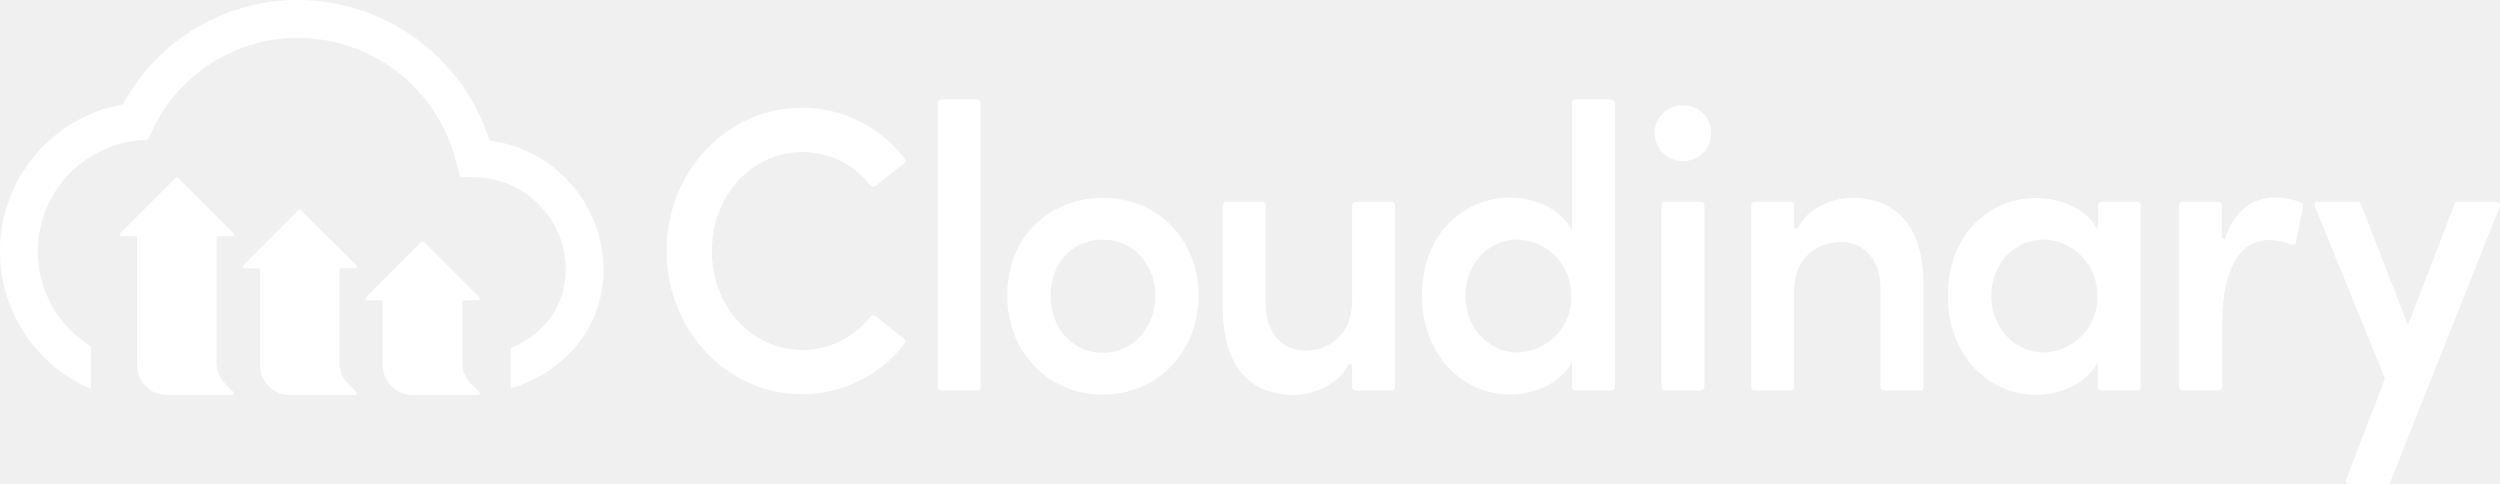
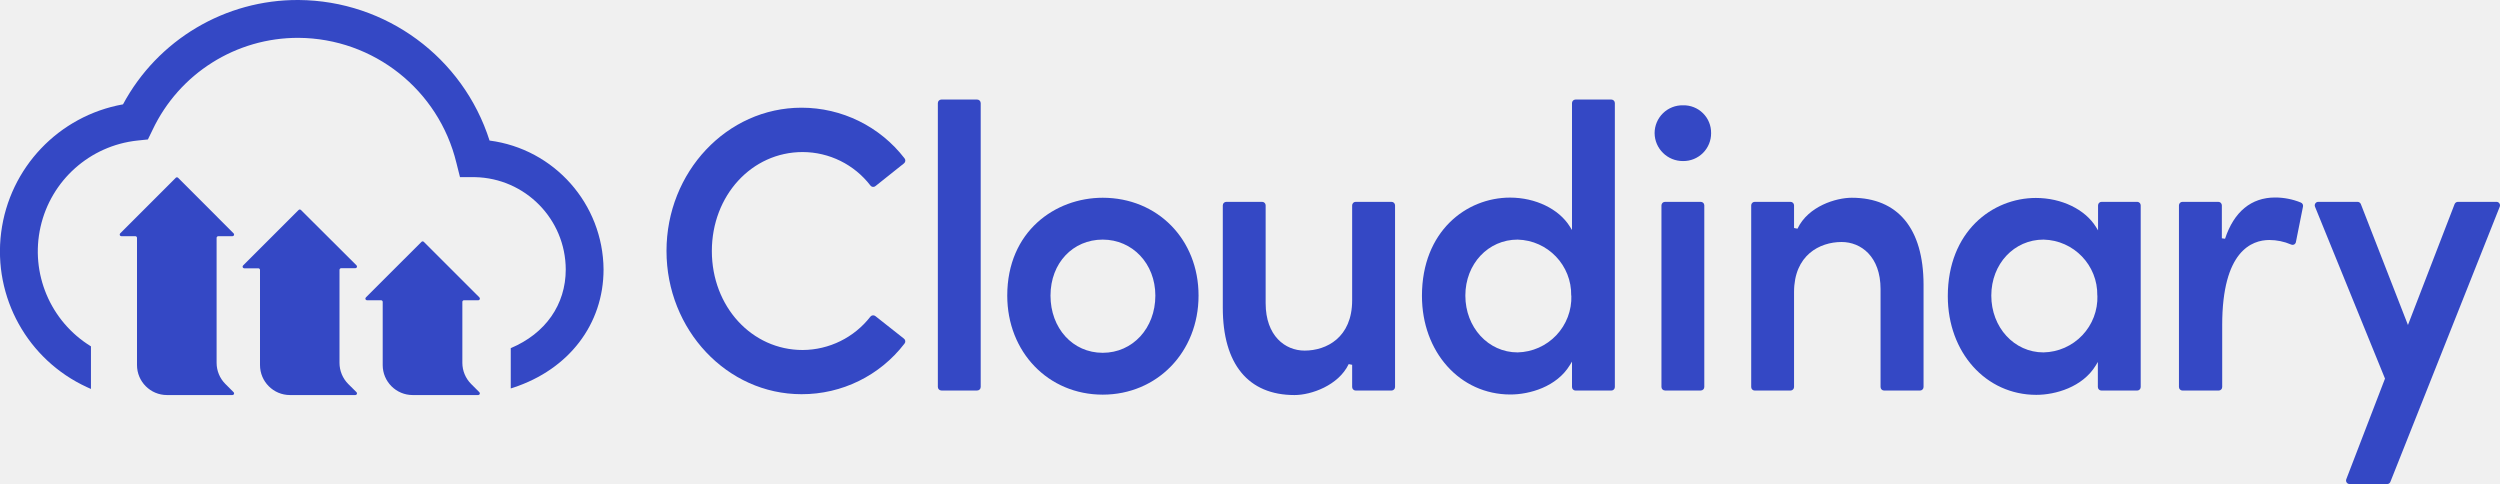
<svg xmlns="http://www.w3.org/2000/svg" viewBox="0 0 500 96.77">
  <defs>
-     <style>.cls-1{fill:#fff;}</style>
+     <style>.cls-1{fill:#3448c5;}</style>
  </defs>
  <g id="Layer_2">
    <g id="Layer_1-2">
      <path class="cls-1" d="M160.53,30.41a17.14,17.14,0,0,1,13.56,6.7.69.69,0,0,0,1,.11l5.71-4.55a.71.71,0,0,0,.11-1,26,26,0,0,0-20.61-10.13c-14.91,0-27,12.85-27,28.65s12.13,28.65,27,28.65A25.85,25.85,0,0,0,180.9,68.72a.69.69,0,0,0-.12-1l-5.7-4.5a.71.71,0,0,0-1,.11A17.26,17.26,0,0,1,160.53,70c-10.19,0-18.16-8.7-18.16-19.79S150.34,30.41,160.53,30.41Z" />
      <path class="cls-1" d="M188.27,19.91h7.16a.71.71,0,0,1,.71.71V77.4a.7.7,0,0,1-.7.7h-7.16a.71.71,0,0,1-.71-.71V20.62A.7.7,0,0,1,188.27,19.91Z" />
      <path class="cls-1" d="M220.54,39.55c-9.49,0-19.09,6.72-19.09,19.57,0,11.29,8.21,19.81,19.09,19.81s19.17-8.52,19.17-19.81S231.47,39.55,220.54,39.55Zm10.53,19.57c0,6.52-4.53,11.44-10.53,11.44S210.1,65.64,210.1,59.12s4.49-11.2,10.44-11.2S231.07,52.73,231.07,59.12Z" />
      <path class="cls-1" d="M278.3,40.37h-7.16a.7.7,0,0,0-.71.7v19c0,7.42-5.12,10.05-9.51,10.05-3.88,0-7.79-2.93-7.79-9.48V41.07a.7.7,0,0,0-.71-.7h-7.16a.7.7,0,0,0-.7.7v20.5c0,11.25,5.09,17.44,14.34,17.44,3.36,0,8.8-1.93,10.84-6.19l.69.14V77.4a.71.71,0,0,0,.71.71h7.16a.71.71,0,0,0,.71-.71V41.07A.7.7,0,0,0,278.3,40.37Z" />
      <path class="cls-1" d="M322.27,19.91H315.1a.7.7,0,0,0-.7.71V46l-.44-.7c-2.18-3.51-6.87-5.78-11.95-5.78-8.76,0-17.62,6.75-17.62,19.65,0,11.25,7.61,19.73,17.69,19.73,3.84,0,9.25-1.54,11.88-5.86l.44-.72V77.4a.7.7,0,0,0,.7.71h7.17a.7.7,0,0,0,.7-.71V20.62A.7.7,0,0,0,322.27,19.91Zm-8,39.21a11,11,0,0,1-10.75,11.36c-5.86,0-10.45-5-10.45-11.36s4.59-11.2,10.45-11.2A11,11,0,0,1,314.24,59.12Z" />
      <path class="cls-1" d="M333,40.37h7.16a.7.7,0,0,1,.7.7V77.4a.7.7,0,0,1-.7.7H333a.71.71,0,0,1-.71-.71V41.07A.71.71,0,0,1,333,40.37Z" />
      <path class="cls-1" d="M336.61,21.06a5.57,5.57,0,0,0-5.69,5.57,5.64,5.64,0,0,0,5.69,5.58,5.54,5.54,0,0,0,5.61-5.58A5.48,5.48,0,0,0,336.61,21.06Z" />
      <path class="cls-1" d="M370.35,39.55c-3.14,0-8.72,1.69-10.85,6.19l-.69-.14V41.07a.7.7,0,0,0-.71-.7h-7.16a.7.7,0,0,0-.7.7V77.4a.7.7,0,0,0,.7.71h7.16a.71.71,0,0,0,.71-.71v-19c0-7.36,5.12-10,9.51-10,3.88,0,7.79,2.91,7.79,9.4V77.4a.71.71,0,0,0,.71.71H384a.71.71,0,0,0,.71-.71V56.91C384.69,45.72,379.59,39.55,370.35,39.55Z" />
      <path class="cls-1" d="M427.48,40.37h-7.16a.7.7,0,0,0-.71.7v5l-.43-.7c-2.19-3.51-6.88-5.78-12-5.78-8.75,0-17.62,6.75-17.62,19.65,0,11.25,7.61,19.73,17.7,19.73,3.83,0,9.24-1.54,11.88-5.86l.43-.72V77.4a.71.71,0,0,0,.71.71h7.16a.7.7,0,0,0,.7-.71V41.07A.7.7,0,0,0,427.48,40.37Zm-8,18.75A11,11,0,0,1,408.7,70.48c-5.86,0-10.44-5-10.44-11.36s4.58-11.2,10.44-11.2A11,11,0,0,1,419.46,59.12Z" />
      <path class="cls-1" d="M460.15,40.5a13.66,13.66,0,0,0-5.14-1c-4.76,0-8.22,2.85-10,8.25l-.64-.09V41.07a.7.7,0,0,0-.71-.7h-7.16a.7.7,0,0,0-.71.7V77.4a.71.71,0,0,0,.71.71h7.24a.7.7,0,0,0,.7-.71V65c0-14.8,5.91-17,9.44-17a11,11,0,0,1,4.33.9.72.72,0,0,0,.61,0,.7.7,0,0,0,.36-.48l1.42-7.11A.71.71,0,0,0,460.15,40.5Z" />
      <path class="cls-1" d="M499.88,40.68a.69.69,0,0,0-.59-.31h-7.71a.72.72,0,0,0-.66.45L481.59,65l-9.42-24.18a.72.72,0,0,0-.66-.45h-7.86a.69.69,0,0,0-.58.31.7.7,0,0,0-.07.66l14,34.38-7.73,20.09a.71.71,0,0,0,.66,1h7.5a.69.69,0,0,0,.65-.45l21.86-55A.69.69,0,0,0,499.88,40.68Z" />
      <path class="cls-1" d="M97.91,28.11A40.38,40.38,0,0,0,59.73,0,39.62,39.62,0,0,0,24.6,20.87a29.88,29.88,0,0,0-7.21,56.56l.75.34h.05v-8.5a22.29,22.29,0,0,1,9.29-41.16l2.1-.22L30.5,26A32.15,32.15,0,0,1,59.73,7.57a32.7,32.7,0,0,1,31.55,25L92,35.43l3,0a18.53,18.53,0,0,1,18.15,18.46c0,7.05-4.07,12.82-11,15.74v8.06l.5-.16c11.14-3.65,18.06-12.71,18.06-23.64A26.19,26.19,0,0,0,97.91,28.11Z" />
      <path class="cls-1" d="M45.07,76.79l1.66,1.66a.33.33,0,0,1-.23.56H33.4a6,6,0,0,1-6-6V47.57a.33.33,0,0,0-.33-.33H24.27a.33.33,0,0,1-.24-.56L35.15,35.56a.33.33,0,0,1,.47,0L46.73,46.68a.33.33,0,0,1-.23.56H43.66a.34.34,0,0,0-.34.33v25A6,6,0,0,0,45.07,76.79Z" />
      <path class="cls-1" d="M69.64,76.79l1.67,1.66a.33.33,0,0,1-.24.56H58a6,6,0,0,1-6-6V54a.34.34,0,0,0-.33-.34H48.84a.33.33,0,0,1-.23-.56L59.72,42a.33.33,0,0,1,.47,0L71.31,53.08a.33.33,0,0,1-.24.56H68.23a.34.34,0,0,0-.33.34V72.57A6,6,0,0,0,69.64,76.79Z" />
      <path class="cls-1" d="M94.22,76.79l1.66,1.66a.33.33,0,0,1-.23.56H82.54a6,6,0,0,1-6-6V60.38a.33.33,0,0,0-.33-.33H73.41a.33.33,0,0,1-.23-.57L84.3,48.37a.32.32,0,0,1,.46,0L95.88,59.48a.33.33,0,0,1-.23.57H92.8a.33.33,0,0,0-.33.33V72.57A6,6,0,0,0,94.22,76.79Z" />
    </g>
  </g>
</svg>
